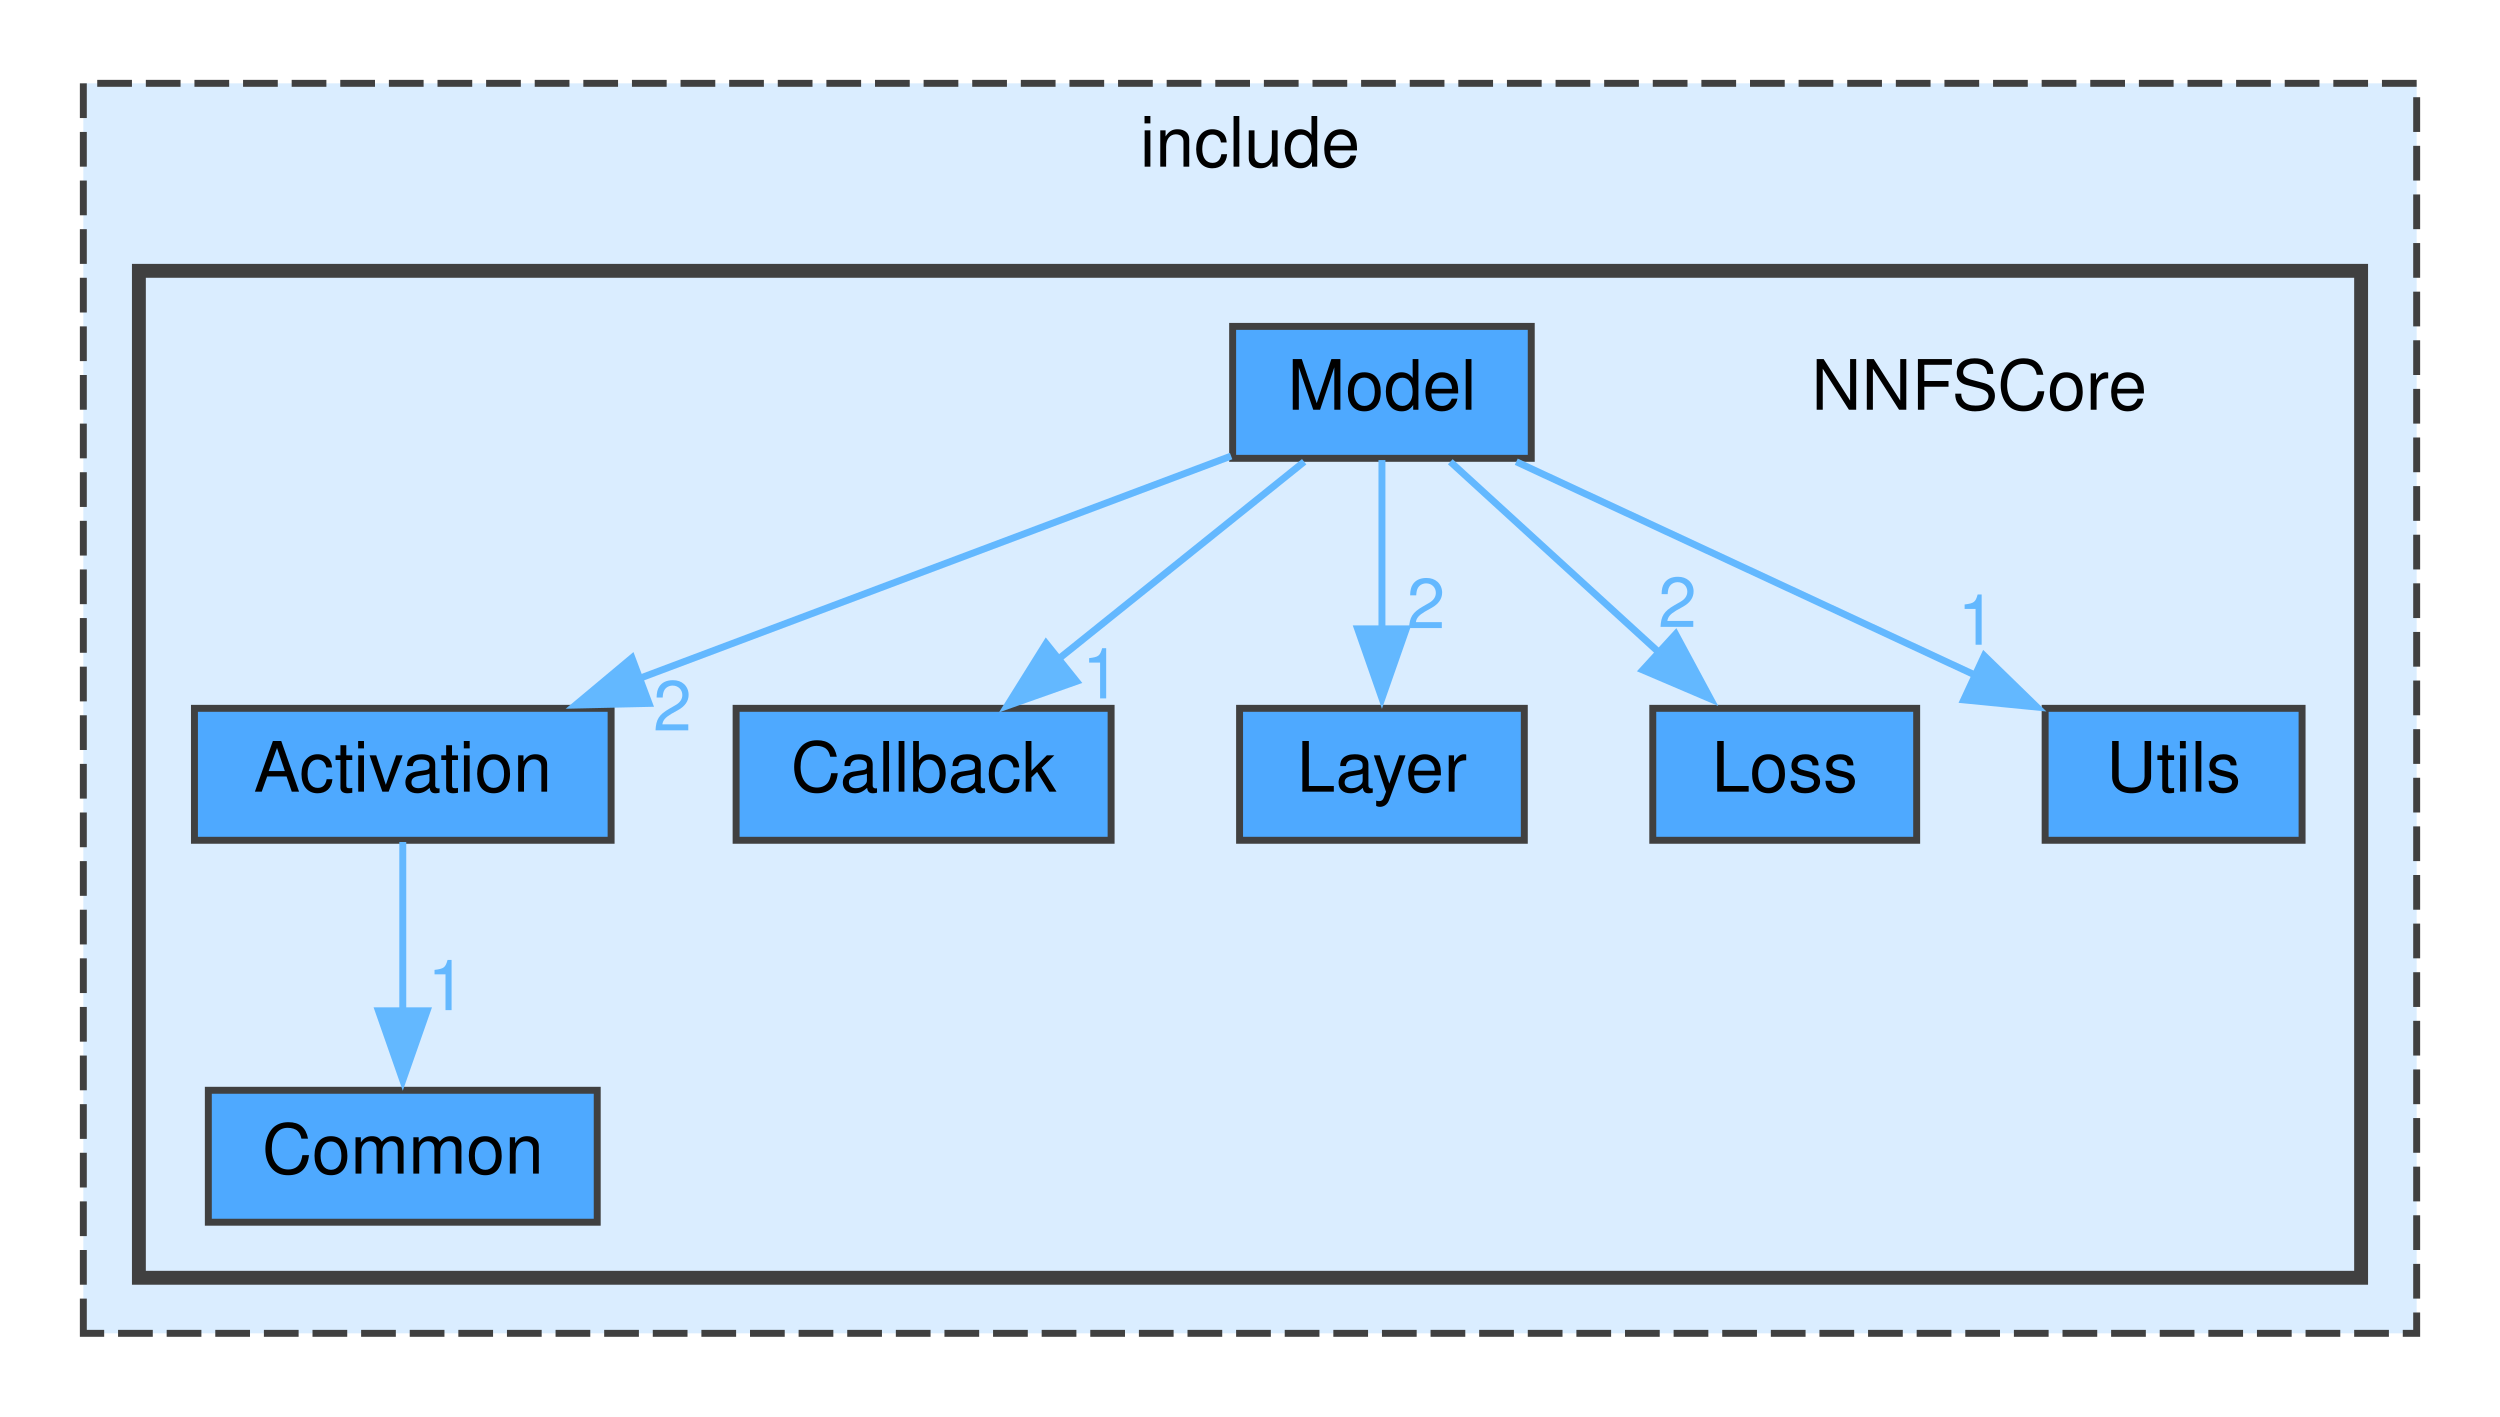
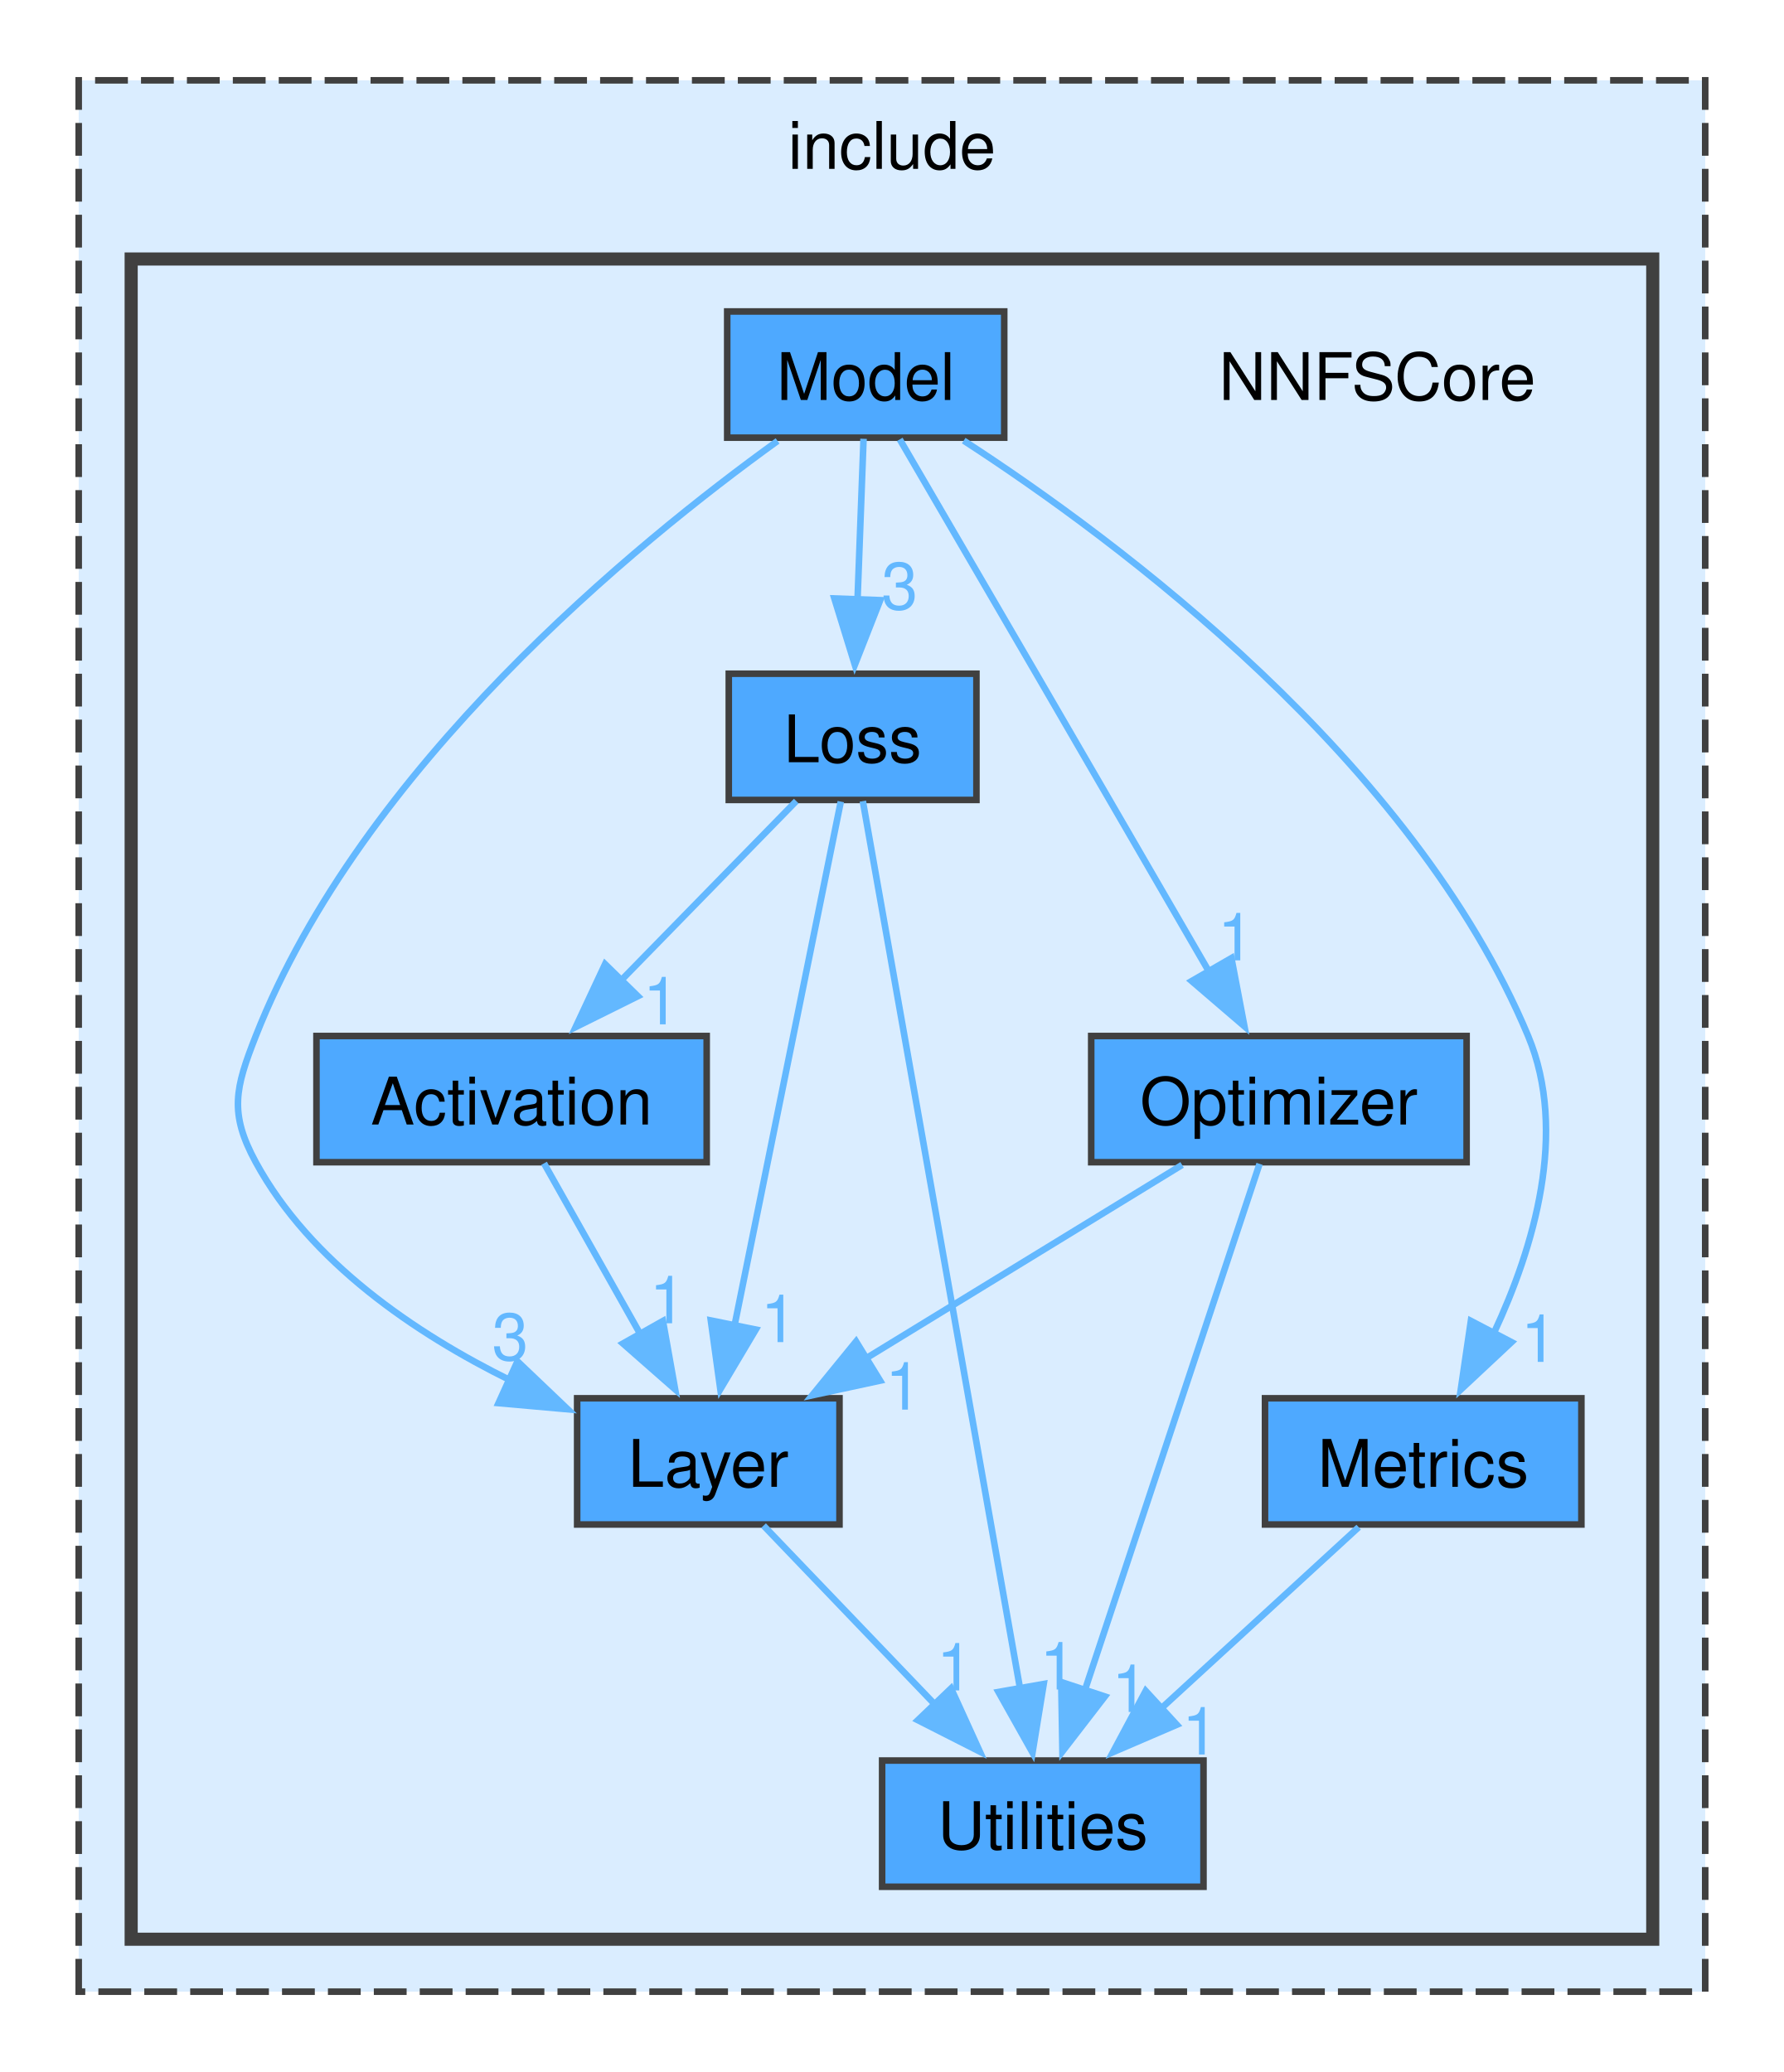
- <svg xmlns="http://www.w3.org/2000/svg" xmlns:xlink="http://www.w3.org/1999/xlink" width="360pt" height="204pt" viewBox="0.00 0.00 360.00 204.00">
-   <g id="graph0" class="graph" transform="scale(1 1) rotate(0) translate(4 200)">
+ <svg xmlns="http://www.w3.org/2000/svg" xmlns:xlink="http://www.w3.org/1999/xlink" width="272pt" height="316pt" viewBox="0.00 0.00 272.00 315.50">
+   <g id="graph0" class="graph" transform="scale(1 1) rotate(0) translate(4 311.5)">
    <g id="clust1" class="cluster">
      <g id="a_clust1">
        <a xlink:href="dir_d44c64559bbebec7f509842c48db8b23.html" target="_top" xlink:title="include">
-           <polygon fill="#daedff" stroke="#404040" stroke-dasharray="5,2" points="8,-8 8,-188 344,-188 344,-8 8,-8" />
-           <text text-anchor="middle" x="176" y="-176" font-family="Helvetica,sans-Serif" font-size="10.00">include</text>
+           <polygon fill="#daedff" stroke="#404040" stroke-dasharray="5,2" points="8,-8 8,-299.5 256,-299.5 256,-8 8,-8" />
+           <text text-anchor="middle" x="132" y="-286" font-family="Helvetica,sans-Serif" font-size="10.00">include</text>
        </a>
      </g>
    </g>
    <g id="clust2" class="cluster">
      <g id="a_clust2">
        <a xlink:href="dir_b83ee6e98edabda9ce26bff501159cde.html" target="_top">
-           <polygon fill="#daedff" stroke="#404040" stroke-width="2" points="16,-16 16,-161 336,-161 336,-16 16,-16" />
+           <polygon fill="#daedff" stroke="#404040" stroke-width="2" points="16,-16 16,-272.25 248,-272.25 248,-16 16,-16" />
        </a>
      </g>
    </g>
    <g id="node1" class="node">
-       <text text-anchor="middle" x="281" y="-141" font-family="Helvetica,sans-Serif" font-size="10.00">NNFSCore</text>
+       <text text-anchor="middle" x="206" y="-250.75" font-family="Helvetica,sans-Serif" font-size="10.00">NNFSCore</text>
    </g>
    <g id="node2" class="node">
      <g id="a_node2">
        <a xlink:href="dir_201cb20a8b2f7377cbbd09d4dd7052b4.html" target="_top" xlink:title="Activation">
-           <polygon fill="#4ea9ff" stroke="#404040" points="84,-98 24,-98 24,-79 84,-79 84,-98" />
-           <text text-anchor="middle" x="54" y="-86" font-family="Helvetica,sans-Serif" font-size="10.00">Activation</text>
+           <polygon fill="#4ea9ff" stroke="#404040" points="103.75,-153.75 44.25,-153.75 44.25,-134.5 103.75,-134.5 103.75,-153.75" />
+           <text text-anchor="middle" x="74" y="-140.25" font-family="Helvetica,sans-Serif" font-size="10.00">Activation</text>
+         </a>
+       </g>
+     </g>
+     <g id="node3" class="node">
+       <g id="a_node3">
+         <a xlink:href="dir_0122ab7167139957223f7cfcb3da127b.html" target="_top" xlink:title="Layer">
+           <polygon fill="#4ea9ff" stroke="#404040" points="124,-98.5 84,-98.5 84,-79.25 124,-79.25 124,-98.5" />
+           <text text-anchor="middle" x="104" y="-85" font-family="Helvetica,sans-Serif" font-size="10.00">Layer</text>
+         </a>
+       </g>
+     </g>
+     <g id="edge1" class="edge">
+       <path fill="none" stroke="#63b8ff" d="M78.95,-134.33C82.93,-127.28 88.64,-117.15 93.6,-108.33" />
+       <polygon fill="#63b8ff" stroke="#63b8ff" points="97.08,-110.29 98.94,-99.86 90.98,-106.85 97.08,-110.29" />
+       <g id="a_edge1-headlabel">
+         <a xlink:href="dir_000000_000002.html" target="_top" xlink:title="1">
+           <text text-anchor="middle" x="97.79" y="-109.94" font-family="Helvetica,sans-Serif" font-size="10.00" fill="#63b8ff">1</text>
+         </a>
+       </g>
+     </g>
+     <g id="node8" class="node">
+       <g id="a_node8">
+         <a xlink:href="dir_dbbfbd8415df2214283a5126bd14a37e.html" target="_top" xlink:title="Utilities">
+           <polygon fill="#4ea9ff" stroke="#404040" points="179.5,-43.25 130.5,-43.25 130.5,-24 179.5,-24 179.5,-43.25" />
+           <text text-anchor="middle" x="155" y="-29.75" font-family="Helvetica,sans-Serif" font-size="10.00">Utilities</text>
+         </a>
+       </g>
+     </g>
+     <g id="edge2" class="edge">
+       <path fill="none" stroke="#63b8ff" d="M112.42,-79.08C119.61,-71.57 130.16,-60.56 138.95,-51.38" />
+       <polygon fill="#63b8ff" stroke="#63b8ff" points="141.01,-54.25 145.4,-44.61 135.95,-49.41 141.01,-54.25" />
+       <g id="a_edge2-headlabel">
+         <a xlink:href="dir_000002_000009.html" target="_top" xlink:title="1">
+           <text text-anchor="middle" x="141.57" y="-53.94" font-family="Helvetica,sans-Serif" font-size="10.00" fill="#63b8ff">1</text>
        </a>
      </g>
    </g>
    <g id="node4" class="node">
      <g id="a_node4">
-         <a xlink:href="dir_74c82c2a03cdaa1e4aed5eb39bb1a636.html" target="_top" xlink:title="Common">
-           <polygon fill="#4ea9ff" stroke="#404040" points="82,-43 26,-43 26,-24 82,-24 82,-43" />
-           <text text-anchor="middle" x="54" y="-31" font-family="Helvetica,sans-Serif" font-size="10.00">Common</text>
+         <a xlink:href="dir_3f817c6e3071a82219b2b11cb2fded89.html" target="_top" xlink:title="Loss">
+           <polygon fill="#4ea9ff" stroke="#404040" points="144.88,-209 107.12,-209 107.12,-189.75 144.88,-189.75 144.88,-209" />
+           <text text-anchor="middle" x="126" y="-195.5" font-family="Helvetica,sans-Serif" font-size="10.00">Loss</text>
        </a>
      </g>
    </g>
-     <g id="edge1" class="edge">
-       <path fill="none" stroke="#63b8ff" d="M54,-78.75C54,-72.11 54,-62.73 54,-54.31" />
-       <polygon fill="#63b8ff" stroke="#63b8ff" points="57.5,-54.44 54,-44.44 50.5,-54.44 57.5,-54.44" />
-       <g id="a_edge1-headlabel">
-         <a xlink:href="dir_000000_000002.html" target="_top" xlink:title="1">
-           <text text-anchor="middle" x="60.34" y="-54.54" font-family="Helvetica,sans-Serif" font-size="10.00" fill="#63b8ff">1</text>
+     <g id="edge4" class="edge">
+       <path fill="none" stroke="#63b8ff" d="M117.41,-189.58C110.08,-182.07 99.33,-171.06 90.36,-161.88" />
+       <polygon fill="#63b8ff" stroke="#63b8ff" points="93.26,-159.82 83.77,-155.11 88.26,-164.71 93.26,-159.82" />
+       <g id="a_edge4-headlabel">
+         <a xlink:href="dir_000003_000000.html" target="_top" xlink:title="1">
+           <text text-anchor="middle" x="96.81" y="-155.53" font-family="Helvetica,sans-Serif" font-size="10.00" fill="#63b8ff">1</text>
        </a>
      </g>
    </g>
-     <g id="node3" class="node">
-       <g id="a_node3">
-         <a xlink:href="dir_679677e8dfef9bc7f4ca0f5616a35919.html" target="_top" xlink:title="Callback">
-           <polygon fill="#4ea9ff" stroke="#404040" points="156,-98 102,-98 102,-79 156,-79 156,-98" />
-           <text text-anchor="middle" x="129" y="-86" font-family="Helvetica,sans-Serif" font-size="10.00">Callback</text>
+     <g id="edge3" class="edge">
+       <path fill="none" stroke="#63b8ff" d="M124.2,-189.5C120.67,-172.09 112.77,-133.12 107.96,-109.41" />
+       <polygon fill="#63b8ff" stroke="#63b8ff" points="111.24,-108.98 105.83,-99.88 104.38,-110.37 111.24,-108.98" />
+       <g id="a_edge3-headlabel">
+         <a xlink:href="dir_000003_000002.html" target="_top" xlink:title="1">
+           <text text-anchor="middle" x="114.74" y="-107.07" font-family="Helvetica,sans-Serif" font-size="10.00" fill="#63b8ff">1</text>
+         </a>
+       </g>
+     </g>
+     <g id="edge5" class="edge">
+       <path fill="none" stroke="#63b8ff" d="M127.56,-189.57C132.08,-164.03 145.29,-89.45 151.59,-53.9" />
+       <polygon fill="#63b8ff" stroke="#63b8ff" points="155.14,-54.93 153.43,-44.47 148.24,-53.71 155.14,-54.93" />
+       <g id="a_edge5-headlabel">
+         <a xlink:href="dir_000003_000009.html" target="_top" xlink:title="1">
+           <text text-anchor="middle" x="157.3" y="-54.09" font-family="Helvetica,sans-Serif" font-size="10.00" fill="#63b8ff">1</text>
        </a>
      </g>
    </g>
    <g id="node5" class="node">
      <g id="a_node5">
-         <a xlink:href="dir_0122ab7167139957223f7cfcb3da127b.html" target="_top" xlink:title="Layer">
-           <polygon fill="#4ea9ff" stroke="#404040" points="215.5,-98 174.5,-98 174.5,-79 215.5,-79 215.5,-98" />
-           <text text-anchor="middle" x="195" y="-86" font-family="Helvetica,sans-Serif" font-size="10.00">Layer</text>
+         <a xlink:href="dir_181a440b4f40bf377717c504ededbb7a.html" target="_top" xlink:title="Metrics">
+           <polygon fill="#4ea9ff" stroke="#404040" points="237.12,-98.5 188.88,-98.5 188.88,-79.25 237.12,-79.25 237.12,-98.5" />
+           <text text-anchor="middle" x="213" y="-85" font-family="Helvetica,sans-Serif" font-size="10.00">Metrics</text>
+         </a>
+       </g>
+     </g>
+     <g id="edge6" class="edge">
+       <path fill="none" stroke="#63b8ff" d="M203.16,-78.84C194.86,-71.22 182.77,-60.12 172.78,-50.95" />
+       <polygon fill="#63b8ff" stroke="#63b8ff" points="175.43,-48.71 165.69,-44.52 170.69,-53.87 175.43,-48.71" />
+       <g id="a_edge6-headlabel">
+         <a xlink:href="dir_000004_000009.html" target="_top" xlink:title="1">
+           <text text-anchor="middle" x="179" y="-44.17" font-family="Helvetica,sans-Serif" font-size="10.00" fill="#63b8ff">1</text>
        </a>
      </g>
    </g>
    <g id="node6" class="node">
      <g id="a_node6">
-         <a xlink:href="dir_3f817c6e3071a82219b2b11cb2fded89.html" target="_top" xlink:title="Loss">
-           <polygon fill="#4ea9ff" stroke="#404040" points="272,-98 234,-98 234,-79 272,-79 272,-98" />
-           <text text-anchor="middle" x="253" y="-86" font-family="Helvetica,sans-Serif" font-size="10.00">Loss</text>
+         <a xlink:href="dir_d8c8d72af92371d312f55c54616af8a3.html" target="_top" xlink:title="Model">
+           <polygon fill="#4ea9ff" stroke="#404040" points="149.12,-264.25 106.88,-264.25 106.88,-245 149.12,-245 149.12,-264.25" />
+           <text text-anchor="middle" x="128" y="-250.75" font-family="Helvetica,sans-Serif" font-size="10.00">Model</text>
+         </a>
+       </g>
+     </g>
+     <g id="edge7" class="edge">
+       <path fill="none" stroke="#63b8ff" d="M114.56,-244.5C92.92,-228.9 51.14,-194.76 35,-153.75 31.87,-145.79 30.91,-142.01 35,-134.5 43.31,-119.23 59.35,-108.38 73.87,-101.21" />
+       <polygon fill="#63b8ff" stroke="#63b8ff" points="74.9,-104.13 82.57,-96.82 72.01,-97.76 74.9,-104.13" />
+       <g id="a_edge7-headlabel">
+         <a xlink:href="dir_000005_000002.html" target="_top" xlink:title="3">
+           <text text-anchor="middle" x="73.79" y="-104.33" font-family="Helvetica,sans-Serif" font-size="10.00" fill="#63b8ff">3</text>
+         </a>
+       </g>
+     </g>
+     <g id="edge9" class="edge">
+       <path fill="none" stroke="#63b8ff" d="M127.67,-244.83C127.42,-238.17 127.07,-228.74 126.75,-220.28" />
+       <polygon fill="#63b8ff" stroke="#63b8ff" points="130.21,-220.22 126.34,-210.36 123.22,-220.48 130.21,-220.22" />
+       <g id="a_edge9-headlabel">
+         <a xlink:href="dir_000005_000003.html" target="_top" xlink:title="3">
+           <text text-anchor="middle" x="133.18" y="-218.83" font-family="Helvetica,sans-Serif" font-size="10.00" fill="#63b8ff">3</text>
+         </a>
+       </g>
+     </g>
+     <g id="edge8" class="edge">
+       <path fill="none" stroke="#63b8ff" d="M142.94,-244.55C166.51,-229.26 211.42,-195.85 229,-153.75 235.12,-139.08 229.87,-121.5 223.8,-108.5" />
+       <polygon fill="#63b8ff" stroke="#63b8ff" points="226.47,-107.06 218.73,-99.82 220.27,-110.3 226.47,-107.06" />
+       <g id="a_edge8-headlabel">
+         <a xlink:href="dir_000005_000004.html" target="_top" xlink:title="1">
+           <text text-anchor="middle" x="230.65" y="-104.05" font-family="Helvetica,sans-Serif" font-size="10.00" fill="#63b8ff">1</text>
        </a>
      </g>
    </g>
    <g id="node7" class="node">
      <g id="a_node7">
-         <a xlink:href="dir_d8c8d72af92371d312f55c54616af8a3.html" target="_top" xlink:title="Model">
-           <polygon fill="#4ea9ff" stroke="#404040" points="216.5,-153 173.5,-153 173.5,-134 216.5,-134 216.5,-153" />
-           <text text-anchor="middle" x="195" y="-141" font-family="Helvetica,sans-Serif" font-size="10.00">Model</text>
+         <a xlink:href="dir_6158402e19ce394dc9fd746184496139.html" target="_top" xlink:title="Optimizer">
+           <polygon fill="#4ea9ff" stroke="#404040" points="219.62,-153.75 162.38,-153.75 162.38,-134.5 219.62,-134.5 219.62,-153.75" />
+           <text text-anchor="middle" x="191" y="-140.25" font-family="Helvetica,sans-Serif" font-size="10.00">Optimizer</text>
        </a>
      </g>
    </g>
-     <g id="edge3" class="edge">
-       <path fill="none" stroke="#63b8ff" d="M173.28,-134.33C150.5,-125.77 114.4,-112.2 87.87,-102.23" />
-       <polygon fill="#63b8ff" stroke="#63b8ff" points="89.46,-98.71 78.87,-98.47 87,-105.27 89.46,-98.71" />
-       <g id="a_edge3-headlabel">
-         <a xlink:href="dir_000006_000000.html" target="_top" xlink:title="2">
-           <text text-anchor="middle" x="92.83" y="-94.82" font-family="Helvetica,sans-Serif" font-size="10.00" fill="#63b8ff">2</text>
+     <g id="edge10" class="edge">
+       <path fill="none" stroke="#63b8ff" d="M133.19,-244.74C138.44,-235.74 146.79,-221.4 154,-209 162.85,-193.76 172.87,-176.47 180.25,-163.72" />
+       <polygon fill="#63b8ff" stroke="#63b8ff" points="183.76,-165.63 185.74,-155.23 177.7,-162.13 183.76,-165.63" />
+       <g id="a_edge10-headlabel">
+         <a xlink:href="dir_000005_000007.html" target="_top" xlink:title="1">
+           <text text-anchor="middle" x="184.42" y="-165.29" font-family="Helvetica,sans-Serif" font-size="10.00" fill="#63b8ff">1</text>
        </a>
      </g>
    </g>
-     <g id="edge5" class="edge">
-       <path fill="none" stroke="#63b8ff" d="M183.8,-133.51C174.17,-125.77 160.05,-114.43 148.55,-105.2" />
-       <polygon fill="#63b8ff" stroke="#63b8ff" points="151.02,-101.89 141.03,-98.36 146.64,-107.35 151.02,-101.89" />
-       <g id="a_edge5-headlabel">
-         <a xlink:href="dir_000006_000001.html" target="_top" xlink:title="1">
-           <text text-anchor="middle" x="154.6" y="-99.43" font-family="Helvetica,sans-Serif" font-size="10.00" fill="#63b8ff">1</text>
+     <g id="edge11" class="edge">
+       <path fill="none" stroke="#63b8ff" d="M176.24,-134.09C162.99,-125.98 143.31,-113.93 127.83,-104.46" />
+       <polygon fill="#63b8ff" stroke="#63b8ff" points="130.19,-101.19 119.83,-98.95 126.53,-107.16 130.19,-101.19" />
+       <g id="a_edge11-headlabel">
+         <a xlink:href="dir_000007_000002.html" target="_top" xlink:title="1">
+           <text text-anchor="middle" x="133.74" y="-96.77" font-family="Helvetica,sans-Serif" font-size="10.00" fill="#63b8ff">1</text>
        </a>
      </g>
    </g>
-     <g id="edge2" class="edge">
-       <path fill="none" stroke="#63b8ff" d="M195,-133.75C195,-127.11 195,-117.73 195,-109.31" />
-       <polygon fill="#63b8ff" stroke="#63b8ff" points="198.5,-109.44 195,-99.44 191.5,-109.44 198.5,-109.44" />
-       <g id="a_edge2-headlabel">
-         <a xlink:href="dir_000006_000004.html" target="_top" xlink:title="2">
-           <text text-anchor="middle" x="201.34" y="-109.54" font-family="Helvetica,sans-Serif" font-size="10.00" fill="#63b8ff">2</text>
-         </a>
-       </g>
-     </g>
-     <g id="edge4" class="edge">
-       <path fill="none" stroke="#63b8ff" d="M204.84,-133.51C213.14,-125.93 225.23,-114.88 235.22,-105.75" />
-       <polygon fill="#63b8ff" stroke="#63b8ff" points="237.29,-108.69 242.31,-99.36 232.56,-103.52 237.29,-108.69" />
-       <g id="a_edge4-headlabel">
-         <a xlink:href="dir_000006_000005.html" target="_top" xlink:title="2">
-           <text text-anchor="middle" x="237.55" y="-109.71" font-family="Helvetica,sans-Serif" font-size="10.00" fill="#63b8ff">2</text>
-         </a>
-       </g>
-     </g>
-     <g id="node8" class="node">
-       <g id="a_node8">
-         <a xlink:href="dir_f1335659ee664ff8766a532faaea479e.html" target="_top" xlink:title="Utils">
-           <polygon fill="#4ea9ff" stroke="#404040" points="327.5,-98 290.5,-98 290.5,-79 327.5,-79 327.5,-98" />
-           <text text-anchor="middle" x="309" y="-86" font-family="Helvetica,sans-Serif" font-size="10.00">Utils</text>
-         </a>
-       </g>
-     </g>
-     <g id="edge6" class="edge">
-       <path fill="none" stroke="#63b8ff" d="M214.34,-133.51C232.49,-125.07 259.86,-112.34 280.51,-102.74" />
-       <polygon fill="#63b8ff" stroke="#63b8ff" points="281.73,-105.57 289.32,-98.18 278.78,-99.22 281.73,-105.57" />
-       <g id="a_edge6-headlabel">
-         <a xlink:href="dir_000006_000009.html" target="_top" xlink:title="1">
-           <text text-anchor="middle" x="280.67" y="-107.16" font-family="Helvetica,sans-Serif" font-size="10.00" fill="#63b8ff">1</text>
+     <g id="edge12" class="edge">
+       <path fill="none" stroke="#63b8ff" d="M188.05,-134.25C182.25,-116.76 169.23,-77.52 161.37,-53.84" />
+       <polygon fill="#63b8ff" stroke="#63b8ff" points="164.46,-53.02 157.99,-44.63 157.81,-55.22 164.46,-53.02" />
+       <g id="a_edge12-headlabel">
+         <a xlink:href="dir_000007_000009.html" target="_top" xlink:title="1">
+           <text text-anchor="middle" x="168.28" y="-50.66" font-family="Helvetica,sans-Serif" font-size="10.00" fill="#63b8ff">1</text>
        </a>
      </g>
    </g>
  </g>
</svg>
